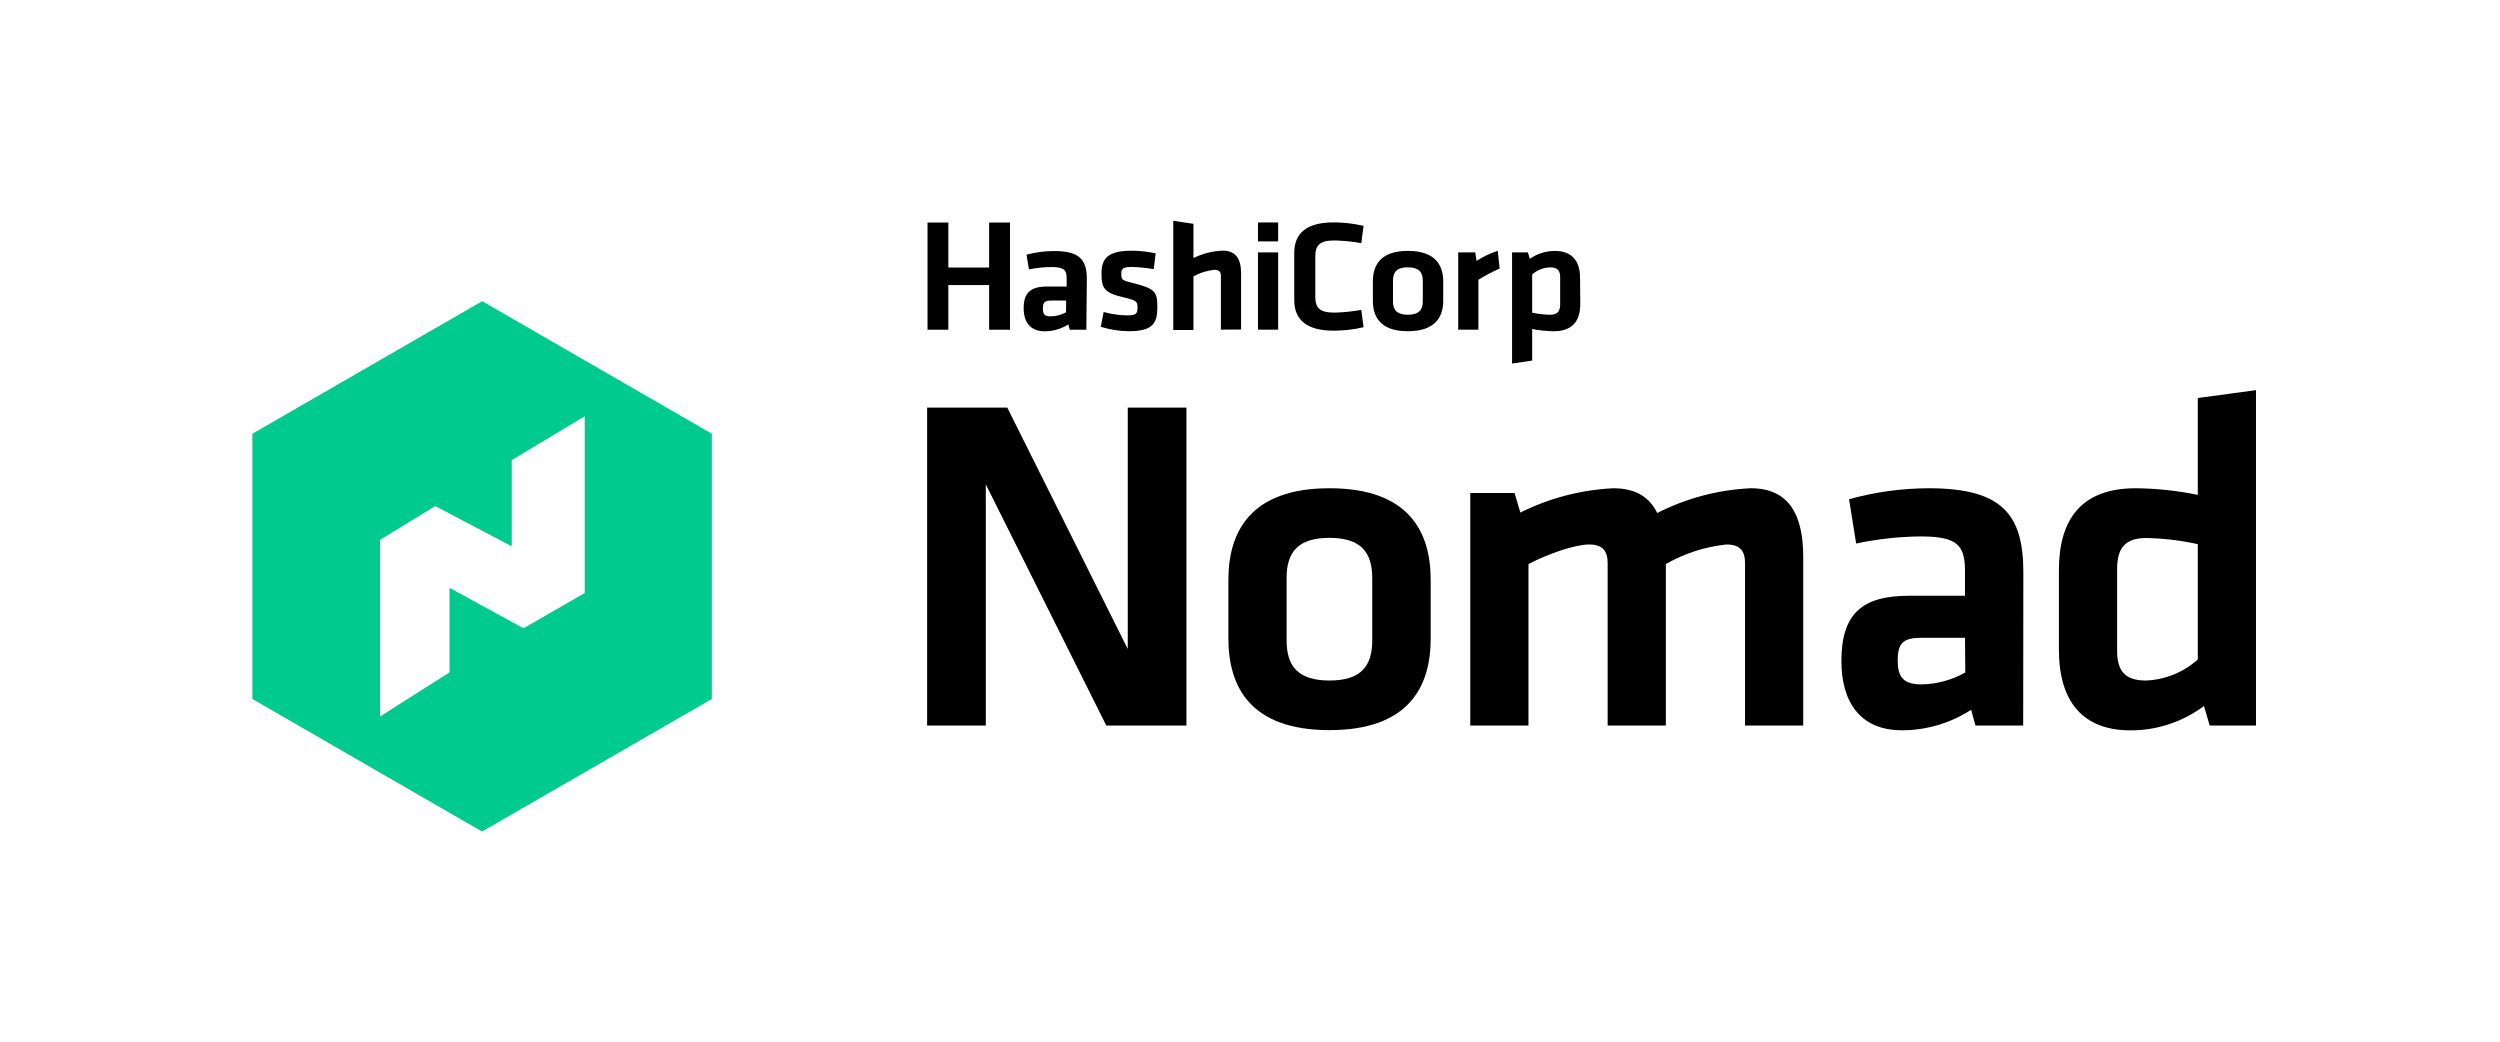
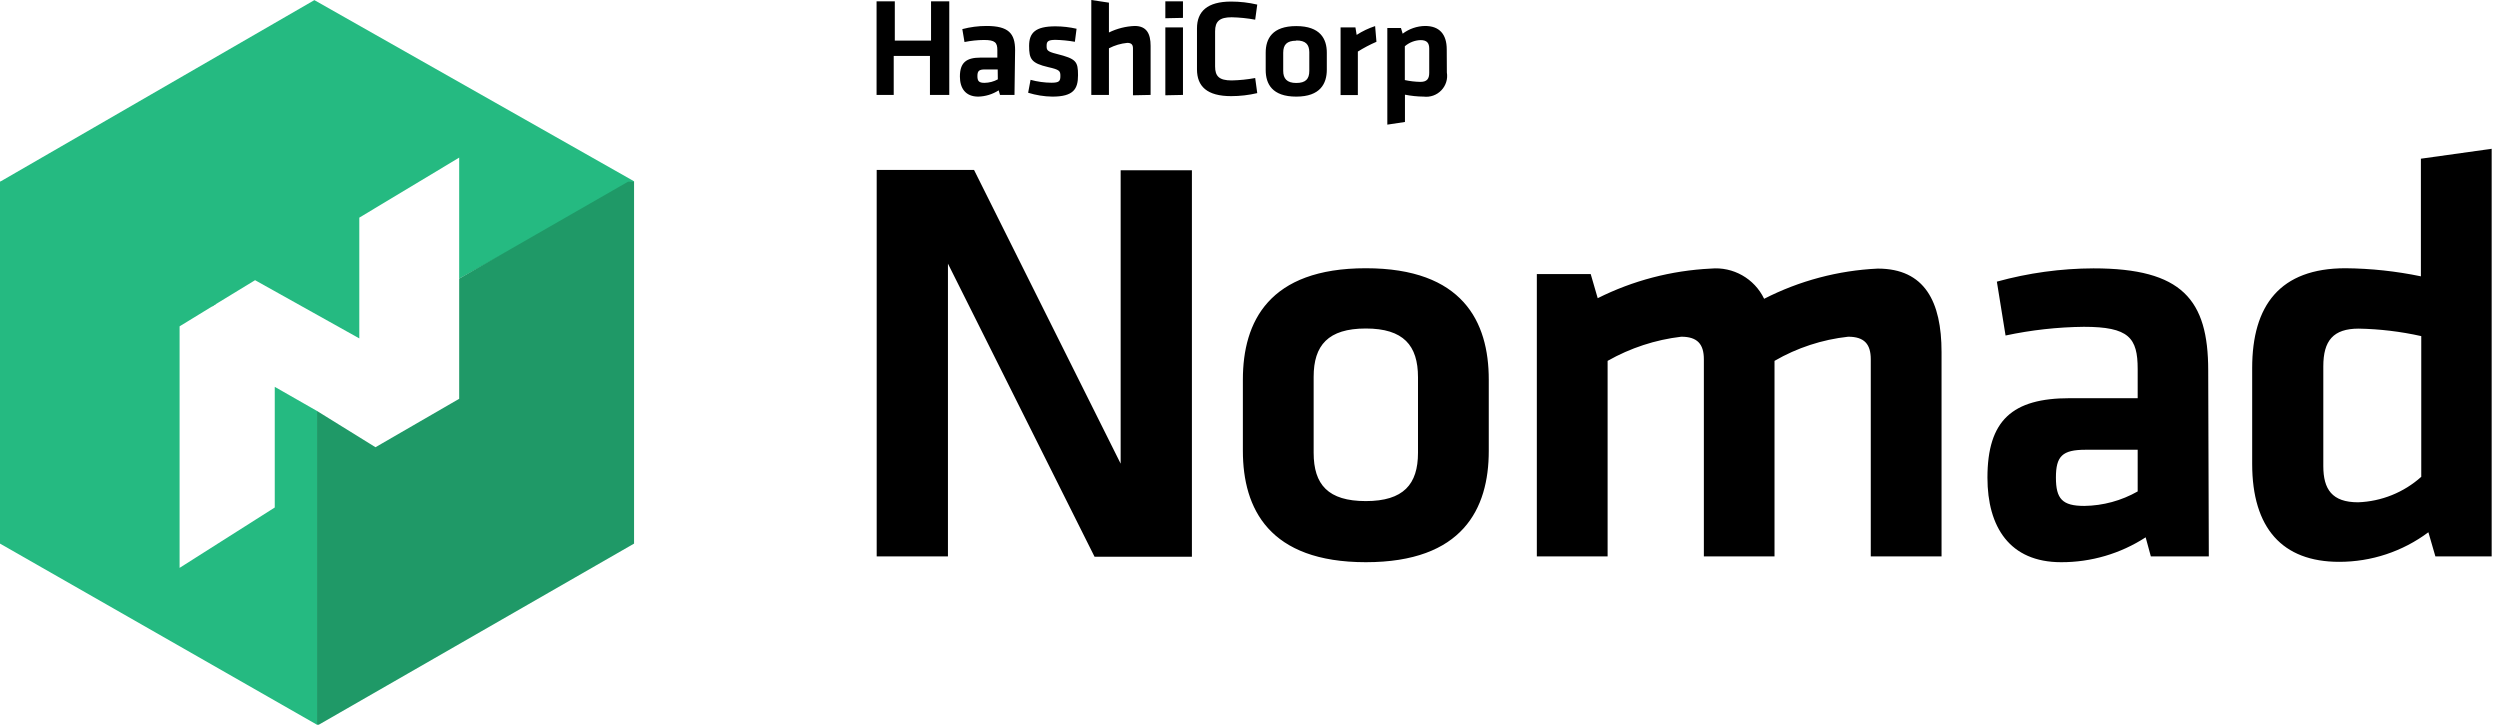
- <svg xmlns="http://www.w3.org/2000/svg" id="LOGOS" viewBox="0 0 317 132">
-   <defs>
-     <style>.cls-1{fill:#00ca8e;}</style>
-   </defs>
-   <path d="M125,61.42V92h-7.44V51.68h10.16L143,82.29V51.68h7.44V92H140.28Z" />
-   <path d="M168.58,92.58c-10.1,0-12.82-5.57-12.82-11.62V73.52c0-6,2.72-11.61,12.82-11.61s12.83,5.56,12.83,11.61V81C181.41,87,178.69,92.58,168.58,92.58Zm0-24.38c-3.93,0-5.44,1.75-5.44,5.08V81.2c0,3.33,1.51,5.09,5.44,5.09S174,84.53,174,81.2V73.28C174,70,172.52,68.2,168.58,68.2Z" />
-   <path d="M203.85,92V71.4c0-1.57-.67-2.36-2.36-2.36s-5,1.09-7.68,2.48V92h-7.38V62.51h5.62l.73,2.48a29.59,29.59,0,0,1,11.8-3.08c2.84,0,4.59,1.15,5.56,3.14A29,29,0,0,1,222,61.91c4.9,0,6.65,3.44,6.65,8.71V92h-7.38V71.4c0-1.57-.66-2.36-2.36-2.36a19.55,19.55,0,0,0-7.68,2.48V92Z" />
-   <path d="M256.54,92h-6.05l-.55-2a16.15,16.15,0,0,1-8.77,2.6c-5.38,0-7.68-3.69-7.68-8.77,0-6,2.6-8.29,8.59-8.29h7.08V72.43c0-3.26-.91-4.41-5.63-4.41a41.55,41.55,0,0,0-8.17.9l-.9-5.62a38.26,38.26,0,0,1,10.1-1.39c9.25,0,12,3.26,12,10.64Zm-7.38-11.13h-5.45c-2.42,0-3.08.67-3.08,2.91,0,2,.66,3,3,3a11.69,11.69,0,0,0,5.57-1.51Z" />
-   <path d="M261.07,72.31c0-6.53,2.9-10.4,9.74-10.4a41.09,41.09,0,0,1,7.87.84V50.47l7.38-1V92h-5.87l-.73-2.48a15.46,15.46,0,0,1-9.31,3.09c-5.93,0-9.08-3.51-9.08-10.23ZM278.68,69a33.06,33.06,0,0,0-6.54-.78c-2.66,0-3.69,1.27-3.69,3.93V82.54c0,2.42.91,3.75,3.63,3.75a10.43,10.43,0,0,0,6.6-2.67Z" />
-   <path class="cls-1" d="M61.14,38.19,32,55V88.63l29.12,16.81L90.26,88.63V55Zm13,37-7.76,4.48L57,74.54V85.26l-8.81,5.59V68.45l7-4.28,9.7,5.11V58.34l9.25-5.56Z" />
-   <path d="M125.42,41.81V36.15h-5.17v5.66h-2.64V28.22h2.64v5.7h5.17v-5.7h2.65V41.81Zm12.33,0h-2.1l-.19-.67a5.69,5.69,0,0,1-3,.87c-1.86,0-2.66-1.23-2.66-2.92,0-2,.9-2.76,3-2.76h2.45v-1c0-1.09-.31-1.47-1.95-1.47a14.94,14.94,0,0,0-2.83.3l-.31-1.87a13.9,13.9,0,0,1,3.5-.46c3.2,0,4.15,1.08,4.15,3.54Zm-2.56-3.7H133.3c-.83,0-1.06.22-1.06,1s.23,1,1,1a4,4,0,0,0,1.93-.51ZM143.1,42a12.59,12.59,0,0,1-3.52-.56l.36-1.88a11.5,11.5,0,0,0,3,.43c1.13,0,1.3-.24,1.3-1s-.13-.9-1.78-1.29c-2.5-.58-2.79-1.18-2.79-3.08s.9-2.83,3.81-2.83a14,14,0,0,1,3.06.34l-.25,2a18.71,18.71,0,0,0-2.81-.28c-1.11,0-1.3.24-1.3.84,0,.79.07.85,1.45,1.19,2.85.73,3.12,1.09,3.12,3.1S146.18,42,143.1,42Zm11.71-.2V35c0-.53-.23-.79-.82-.79a7.12,7.12,0,0,0-2.66.83v6.8h-2.56V28l2.56.38v4.34a9.34,9.34,0,0,1,3.73-.94c1.7,0,2.31,1.14,2.31,2.89v7.11Zm4.7-11.19v-2.4h2.56v2.4Zm0,11.19V32h2.56v9.8Zm4.6-9.72c0-2.46,1.49-3.88,5-3.88a16.47,16.47,0,0,1,3.79.44l-.29,2.19a21.49,21.49,0,0,0-3.42-.34c-1.82,0-2.41.6-2.41,2v5.15c0,1.43.59,2,2.41,2a21.57,21.57,0,0,0,3.42-.35l.29,2.2a16.47,16.47,0,0,1-3.79.44c-3.48,0-5-1.43-5-3.88ZM178.52,42c-3.5,0-4.44-1.85-4.44-3.86V35.67c0-2,.94-3.86,4.44-3.86S183,33.66,183,35.67v2.48C183,40.16,182,42,178.52,42Zm0-8.11c-1.36,0-1.89.58-1.89,1.69v2.64c0,1.1.53,1.69,1.89,1.69s1.89-.59,1.89-1.69V35.59C180.41,34.48,179.88,33.9,178.52,33.9Zm11.64.16a20.53,20.53,0,0,0-2.7,1.43v6.32H184.9V32h2.16l.17,1.08a11.54,11.54,0,0,1,2.68-1.28Zm10.22,4.49c0,2.17-1,3.46-3.37,3.46a14.85,14.85,0,0,1-2.73-.28v4l-2.55.38V32h2l.25.82a5.54,5.54,0,0,1,3.23-1c2,0,3.14,1.16,3.14,3.4Zm-6.1,1.11a12,12,0,0,0,2.27.26c.92,0,1.28-.43,1.28-1.31V35.15c0-.81-.32-1.25-1.26-1.25a3.68,3.68,0,0,0-2.29.89Z" />
+ <svg xmlns="http://www.w3.org/2000/svg" viewBox="0 0 207 60">
+   <g fill="none">
+     <path class="top" fill="#25BA81" d="M26.03.01L0 15.05l17.56 10.32 3.56-2.17 8.63 4.82v-10l8.27-4.97v10.02l14.48-8.02v-.04" />
+     <path class="left" fill="#25BA81" d="M22.75 32.03v9.99l-7.88 5v-20l2.99-1.83L.15 15.05H0v29.96l26.25 15V34.03" />
+     <path class="right" fill="#1F9967" d="M38.02 23.07v9.95l-6.93 4.01-4.84-3v25.98h.14l26.11-15V15.05l-.49-.01" />
+     <path class="text" fill="#000" d="M78.49 21.83v24.24h-5.9v-32h8.06l12.14 24.32V14.1h5.9v32h-8.06m22.46.45c-8 0-10.18-4.42-10.18-9.22v-5.9c0-4.8 2.16-9.22 10.18-9.22s10.18 4.42 10.18 9.22v5.91c0 4.79-2.16 9.21-10.18 9.21zm0-19.35c-3.12 0-4.32 1.39-4.32 4v6.29c0 2.64 1.2 4 4.32 4s4.32-1.39 4.32-4v-6.25c0-2.64-1.2-4.04-4.32-4.04zm27.99 18.87V29.75c0-1.25-.53-1.87-1.87-1.87-2.147.252-4.22.932-6.1 2v16.19h-5.86V22.69h4.46l.58 2c2.916-1.46 6.104-2.293 9.36-2.45 1.852-.175 3.616.823 4.42 2.5 2.922-1.495 6.13-2.348 9.41-2.5 3.89 0 5.28 2.74 5.28 6.91v16.92h-5.86V29.75c0-1.25-.53-1.87-1.87-1.87-2.15.234-4.23.915-6.1 2v16.19h-5.85zm41.81 0h-4.8l-.43-1.58c-2.084 1.352-4.516 2.068-7 2.06-4.27 0-6.1-2.93-6.1-7 0-4.75 2.06-6.58 6.82-6.58H177v-2.41c0-2.59-.72-3.5-4.46-3.5-2.18.024-4.35.265-6.48.72l-.72-4.46c2.606-.72 5.296-1.09 8-1.1 7.34 0 9.5 2.59 9.5 8.45l.05 15.4zM177 37.24h-4.32c-1.92 0-2.45.53-2.45 2.3 0 1.77.53 2.35 2.35 2.35 1.55-.02 3.07-.434 4.42-1.2v-3.45zm9.48-6.77c0-5.18 2.3-8.26 7.73-8.26 2.097.02 4.187.244 6.24.67v-9.74l5.86-.82v33.75h-4.66l-.58-2c-2.133 1.595-4.726 2.454-7.39 2.45-4.7 0-7.2-2.79-7.2-8.11v-7.94zm14-2.64c-1.702-.38-3.437-.588-5.18-.62-2.11 0-2.93 1-2.93 3.12v8.26c0 1.92.72 3 2.88 3 1.937-.07 3.787-.816 5.23-2.11V27.83zM77 7.86V4.63h-3v3.23h-1.42V.11h1.51v3.25h3V.11h1.51v7.75H77zm7 0h-1.2l-.11-.38c-.505.325-1.09.505-1.69.52-1.06 0-1.52-.7-1.52-1.66 0-1.14.51-1.57 1.7-1.57h1.4v-.62c0-.62-.18-.84-1.11-.84-.54.005-1.08.062-1.61.17l-.18-1.07c.653-.172 1.325-.26 2-.26 1.83 0 2.37.62 2.37 2L84 7.86zm-1.39-2.11h-1.07c-.48 0-.61.13-.61.55 0 .42.13.56.59.56.385-.006.762-.105 1.1-.29l-.01-.82zM87.13 8c-.68-.01-1.352-.12-2-.32l.2-1.07c.564.154 1.145.235 1.73.24.65 0 .74-.14.74-.56 0-.42-.07-.52-1-.73-1.42-.33-1.59-.68-1.59-1.76s.51-1.62 2.18-1.62c.59.002 1.176.07 1.75.2L89 3.46c-.53-.094-1.063-.147-1.6-.16-.63 0-.74.14-.74.48 0 .34 0 .48.82.68 1.63.41 1.78.62 1.78 1.77S88.88 8 87.13 8zm6.68-.11V4c0-.3-.13-.45-.47-.45-.53.05-1.047.203-1.52.45v3.86h-1.46V0l1.46.22v2.47c.665-.327 1.39-.51 2.13-.54 1 0 1.32.65 1.32 1.65v4.06l-1.46.03zm2.68-6.38V.11h1.46v1.37l-1.46.03zm0 6.38V2.27h1.46v5.59l-1.46.03zm2.62-5.54c0-1.4.85-2.22 2.83-2.22.727 0 1.452.083 2.16.25l-.17 1.25c-.644-.12-1.296-.186-1.95-.2-1 0-1.37.34-1.37 1.16V5.5c0 .81.33 1.16 1.37 1.16.654-.014 1.306-.08 1.95-.2l.17 1.25c-.708.167-1.433.25-2.16.25-2 0-2.83-.81-2.83-2.22V2.35zM107.33 8c-2 0-2.53-1.06-2.53-2.2V4.36c0-1.15.54-2.2 2.53-2.2 1.99 0 2.53 1.06 2.53 2.2v1.41c0 1.15-.54 2.23-2.53 2.23zm0-4.63c-.78 0-1.08.33-1.08 1v1.5c0 .63.3 1 1.08 1s1.08-.33 1.08-1V4.31c-.01-.63-.3-.96-1.08-.96v.02zm6.64.09c-.533.23-1.048.502-1.54.81v3.6H111v-5.6h1.23l.1.62c.477-.308.99-.553 1.53-.73l.11 1.3zM119.8 6c.09.538-.08 1.088-.46 1.48-.377.395-.918.587-1.46.52-.52-.005-1.04-.06-1.55-.16v2.26l-1.46.22v-8H116l.14.47c.536-.406 1.188-.63 1.86-.64 1.17 0 1.79.67 1.79 1.94L119.8 6zm-3.48.63c.424.092.856.142 1.29.15.53 0 .73-.24.73-.75v-2c0-.46-.18-.71-.72-.71-.48.018-.937.197-1.3.51v2.8z" />
+   </g>
</svg>
